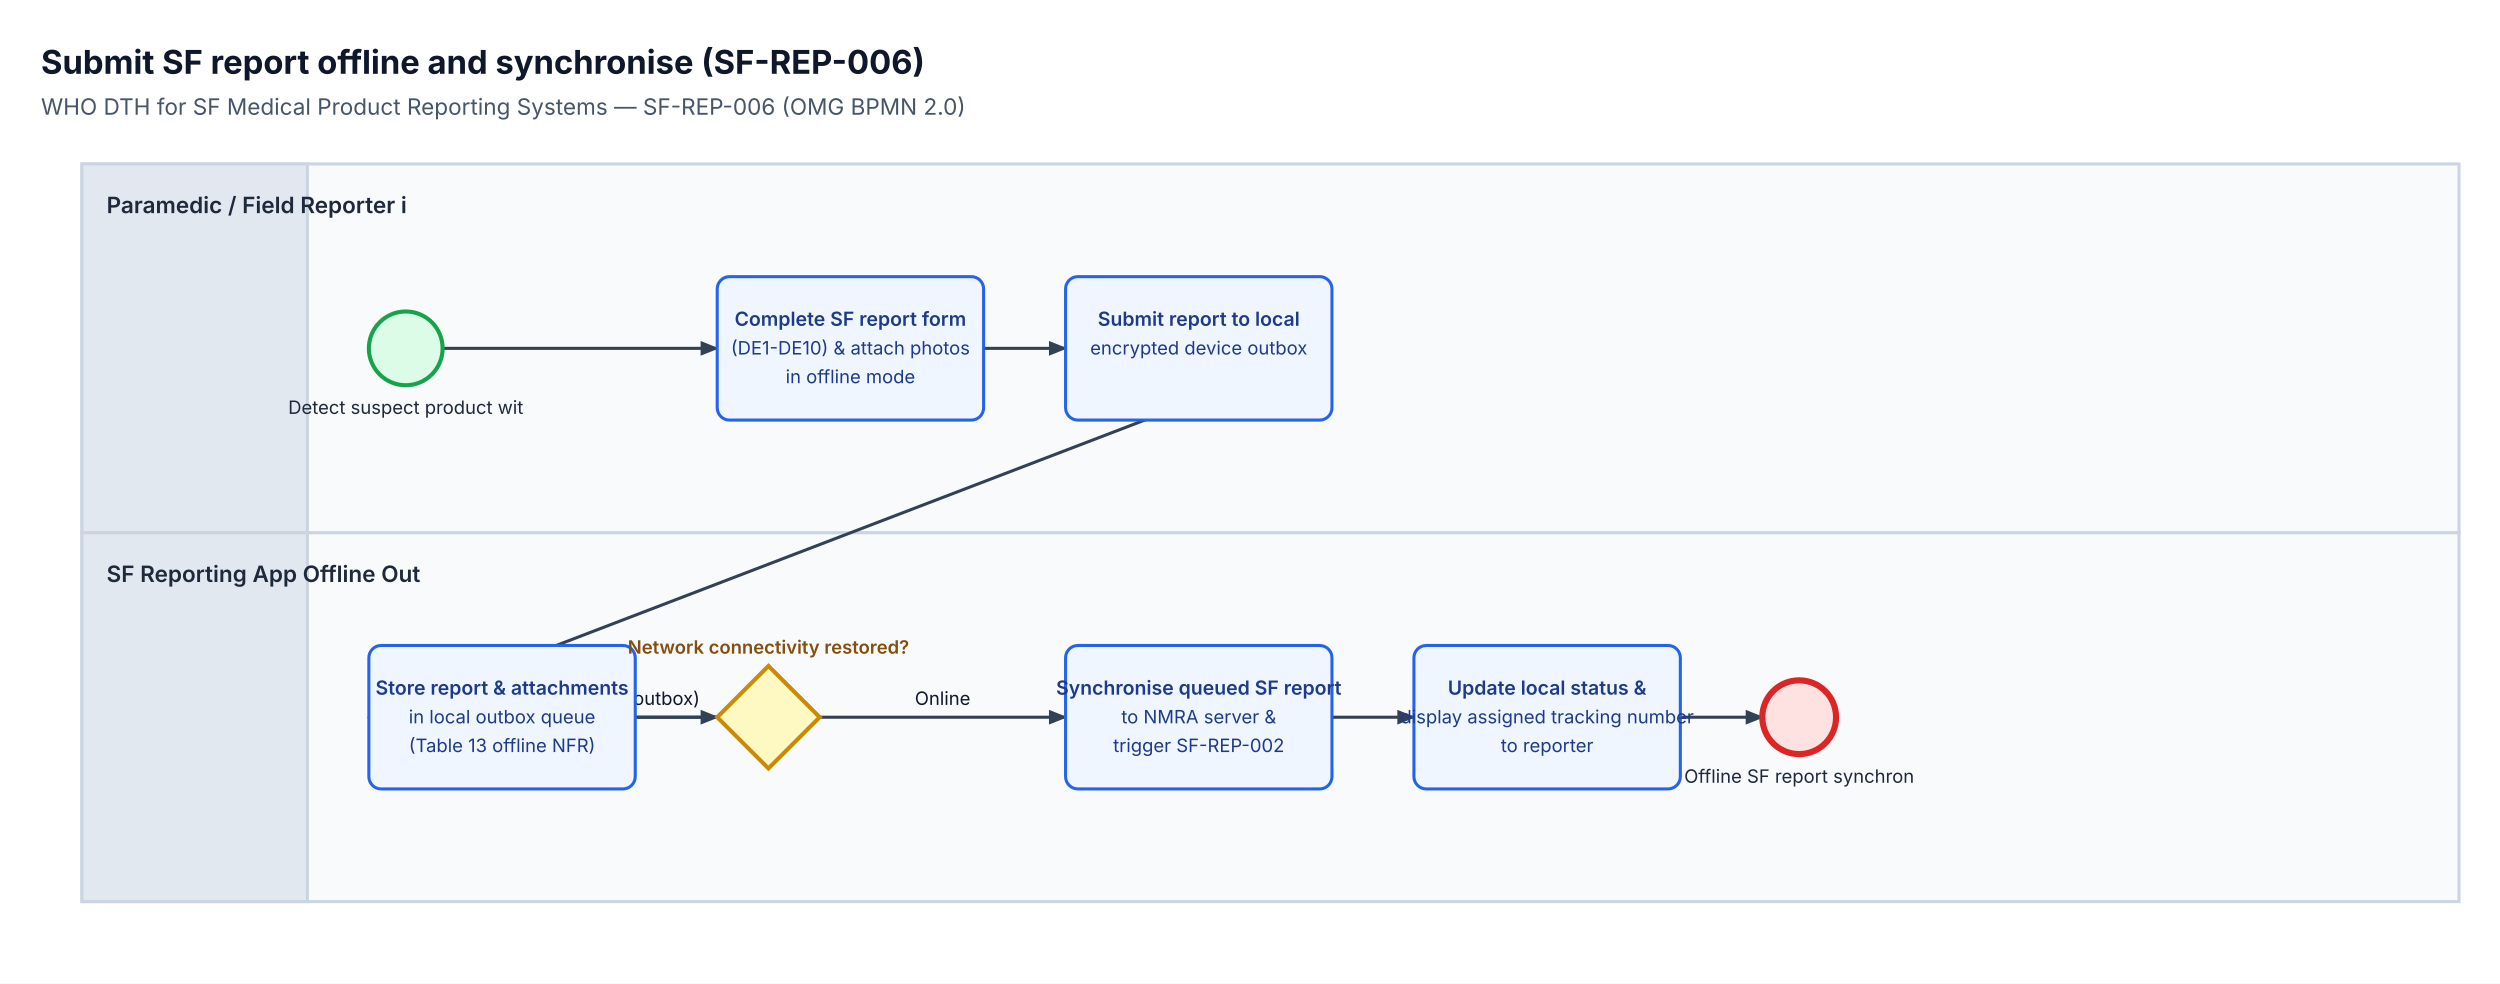
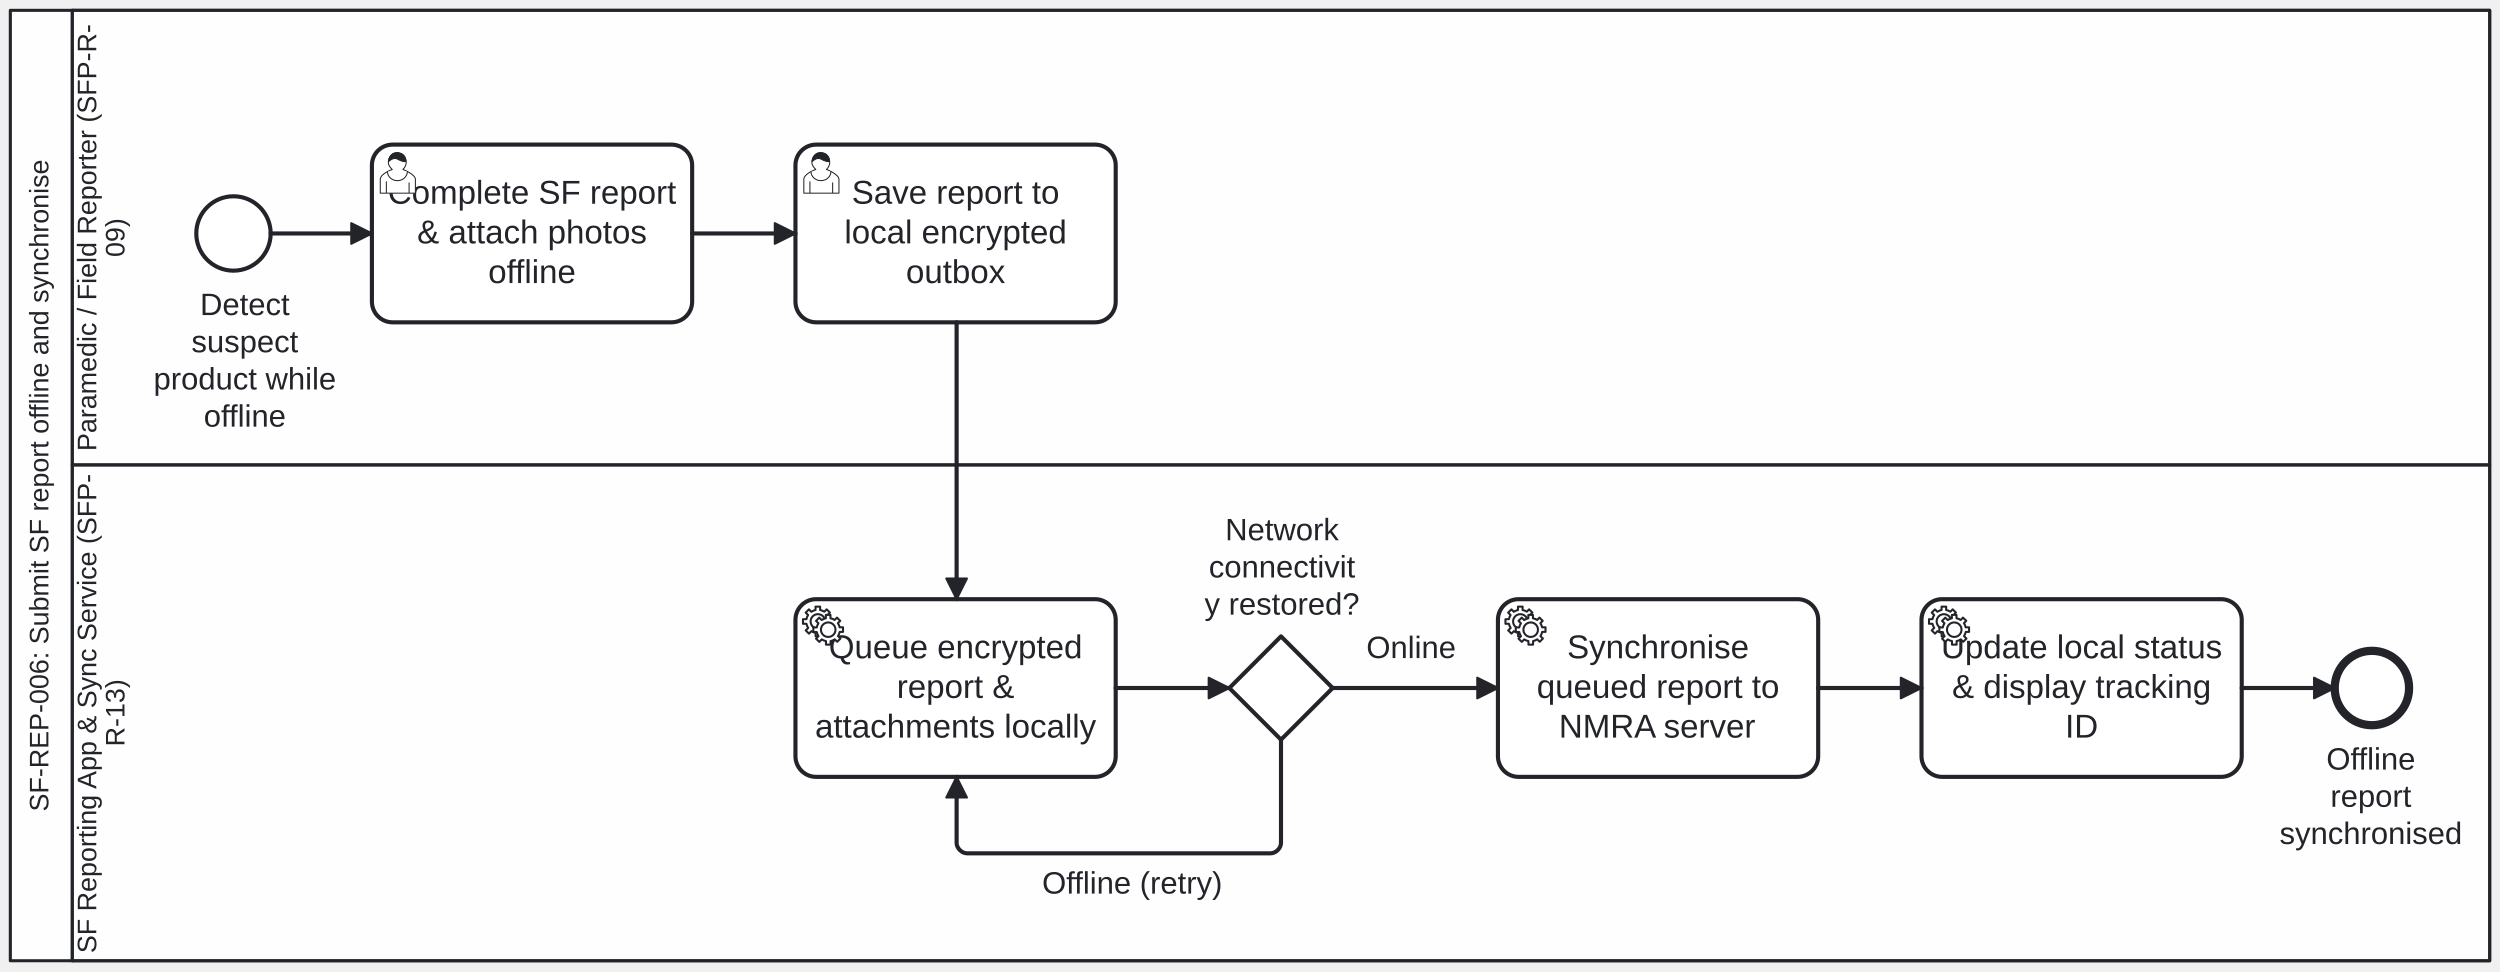
- <svg xmlns="http://www.w3.org/2000/svg" viewBox="0 0 1220 480" width="1220" height="480" font-family="Inter, -apple-system, BlinkMacSystemFont, sans-serif">
-   <defs>
-     <marker id="arrow" viewBox="0 0 10 10" refX="9" refY="5" markerWidth="6" markerHeight="6" orient="auto-start-reverse">
-       <path d="M 0 1 L 10 5 L 0 9 z" fill="#334155" />
-     </marker>
-   </defs>
-   <rect x="0" y="0" width="1220" height="480" fill="#ffffff" />
-   <text x="20" y="36" font-size="16" font-weight="700" fill="#0f172a">Submit SF report offline and synchronise (SF-REP-006)</text>
-   <text x="20" y="56" font-size="11" fill="#475569">WHO DTH for SF Medical Product Reporting Systems — SF-REP-006 (OMG BPMN 2.0)</text>
-   <rect x="40" y="80" width="1160" height="180" fill="#f8fafc" stroke="#cbd5e1" stroke-width="1.5" />
-   <rect x="40" y="80" width="110" height="180" fill="#e2e8f0" stroke="#cbd5e1" stroke-width="1.5" />
-   <text x="52" y="104" font-size="11" font-weight="600" fill="#1e293b">Paramedic / Field Reporter i</text>
-   <rect x="40" y="260" width="1160" height="180" fill="#f8fafc" stroke="#cbd5e1" stroke-width="1.5" />
-   <rect x="40" y="260" width="110" height="180" fill="#e2e8f0" stroke="#cbd5e1" stroke-width="1.5" />
-   <text x="52" y="284" font-size="11" font-weight="600" fill="#1e293b">SF Reporting App Offline Out</text>
-   <line x1="216" y1="170" x2="350" y2="170" stroke="#334155" stroke-width="1.5" marker-end="url(#arrow)" />
-   <line x1="480" y1="170" x2="520" y2="170" stroke="#334155" stroke-width="1.5" marker-end="url(#arrow)" />
-   <line x1="650" y1="170" x2="180" y2="350" stroke="#334155" stroke-width="1.5" marker-end="url(#arrow)" />
-   <line x1="310" y1="350" x2="350" y2="350" stroke="#334155" stroke-width="1.5" marker-end="url(#arrow)" />
-   <line x1="400" y1="350" x2="520" y2="350" stroke="#334155" stroke-width="1.5" marker-end="url(#arrow)" />
-   <text x="460" y="344" font-size="9" fill="#0f172a" text-anchor="middle">Online</text>
-   <line x1="400" y1="350" x2="180" y2="350" stroke="#334155" stroke-width="1.5" marker-end="url(#arrow)" />
-   <text x="290" y="344" font-size="9" fill="#0f172a" text-anchor="middle">Offline (retain in outbox)</text>
-   <line x1="650" y1="350" x2="690" y2="350" stroke="#334155" stroke-width="1.5" marker-end="url(#arrow)" />
-   <line x1="820" y1="350" x2="860" y2="350" stroke="#334155" stroke-width="1.5" marker-end="url(#arrow)" />
-   <circle cx="198" cy="170" r="18" fill="#dcfce7" stroke="#16a34a" stroke-width="2" />
-   <text x="198" y="202" font-size="9" fill="#1e293b" text-anchor="middle">Detect suspect product wit</text>
-   <rect x="350" y="135" width="130" height="70" rx="6" ry="6" fill="#eff6ff" stroke="#2563eb" stroke-width="1.5" />
-   <text x="415" y="159" font-size="9.5" font-weight="600" fill="#1e3a8a" text-anchor="middle">Complete SF report form</text>
-   <text x="415" y="173" font-size="9" fill="#1e3a8a" text-anchor="middle">(DE1-DE10) &amp; attach photos</text>
-   <text x="415" y="187" font-size="9" fill="#1e3a8a" text-anchor="middle">in offline mode</text>
-   <rect x="520" y="135" width="130" height="70" rx="6" ry="6" fill="#eff6ff" stroke="#2563eb" stroke-width="1.5" />
-   <text x="585" y="159" font-size="9.5" font-weight="600" fill="#1e3a8a" text-anchor="middle">Submit report to local</text>
-   <text x="585" y="173" font-size="9" fill="#1e3a8a" text-anchor="middle">encrypted device outbox</text>
-   <rect x="180" y="315" width="130" height="70" rx="6" ry="6" fill="#eff6ff" stroke="#2563eb" stroke-width="1.5" />
-   <text x="245" y="339" font-size="9.5" font-weight="600" fill="#1e3a8a" text-anchor="middle">Store report &amp; attachments</text>
-   <text x="245" y="353" font-size="9" fill="#1e3a8a" text-anchor="middle">in local outbox queue</text>
-   <text x="245" y="367" font-size="9" fill="#1e3a8a" text-anchor="middle">(Table 13 offline NFR)</text>
-   <polygon points="375,325 400,350 375,375 350,350" fill="#fef9c3" stroke="#ca8a04" stroke-width="2" />
-   <text x="375" y="319" font-size="9" font-weight="600" fill="#854d0e" text-anchor="middle">Network connectivity restored?</text>
-   <rect x="520" y="315" width="130" height="70" rx="6" ry="6" fill="#eff6ff" stroke="#2563eb" stroke-width="1.5" />
-   <text x="585" y="339" font-size="9.5" font-weight="600" fill="#1e3a8a" text-anchor="middle">Synchronise queued SF report</text>
-   <text x="585" y="353" font-size="9" fill="#1e3a8a" text-anchor="middle">to NMRA server &amp;</text>
-   <text x="585" y="367" font-size="9" fill="#1e3a8a" text-anchor="middle">trigger SF-REP-002</text>
-   <rect x="690" y="315" width="130" height="70" rx="6" ry="6" fill="#eff6ff" stroke="#2563eb" stroke-width="1.5" />
-   <text x="755" y="339" font-size="9.5" font-weight="600" fill="#1e3a8a" text-anchor="middle">Update local status &amp;</text>
-   <text x="755" y="353" font-size="9" fill="#1e3a8a" text-anchor="middle">display assigned tracking number</text>
-   <text x="755" y="367" font-size="9" fill="#1e3a8a" text-anchor="middle">to reporter</text>
-   <circle cx="878" cy="350" r="18" fill="#fee2e2" stroke="#dc2626" stroke-width="3" />
-   <text x="878" y="382" font-size="9" fill="#1e293b" text-anchor="middle">Offline SF report synchron</text>
+ <svg xmlns="http://www.w3.org/2000/svg" width="1210" height="470" viewBox="15 55 1210 470" version="1.1">
+   <g class="djs-group">
+     <g class="djs-element djs-shape" data-element-id="Participant_Process_SF_REP_006" style="display: block;" transform="matrix(1 0 0 1 20 60)">
+       <g class="djs-visual">
+         <rect x="0" y="0" width="1200" height="460" rx="0" ry="0" style="stroke-linecap: round; stroke-linejoin: round; stroke: rgb(34, 36, 42); stroke-width: 1.5px; fill: white; fill-opacity: 0.95;" />
+         <path style="fill: none; stroke-linecap: round; stroke-linejoin: round; stroke: rgb(34, 36, 42); stroke-width: 1.5px;" d="M30,0L30,460" />
+         <text lineHeight="1.05" class="djs-label" transform="matrix(-1.83697e-16 -1 1 -1.83697e-16 0 460)" style="font-family: Arial, sans-serif; font-size: 13px; font-weight: normal; fill: rgb(34, 36, 42);">
+           <tspan x="72.242" y="18.413">SF-REP-006: Submit SF report offline and synchronise</tspan>
+         </text>
+       </g>
+       <rect class="djs-hit djs-hit-all" x="0" y="0" width="1200" height="460" style="fill: none; stroke-opacity: 0; stroke: white; stroke-width: 15px;" />
+     </g>
+     <g class="djs-children">
+       <g class="djs-group">
+         <g class="djs-element djs-shape" data-element-id="Lane_SF_REP_006_App" style="display: block;" transform="matrix(1 0 0 1 50 280)">
+           <g class="djs-visual">
+             <rect x="0" y="0" width="1170" height="240" rx="0" ry="0" style="stroke-linecap: round; stroke-linejoin: round; stroke: rgb(34, 36, 42); stroke-width: 1.5px; fill: white; fill-opacity: 0.25;" />
+             <text lineHeight="1.05" class="djs-label" transform="matrix(-1.83697e-16 -1 1 -1.83697e-16 0 240)" style="font-family: Arial, sans-serif; font-size: 13px; font-weight: normal; fill: rgb(34, 36, 42);">
+               <tspan x="3.679" y="11.588">SF Reporting App &amp; Sync Service (SFP-</tspan>
+               <tspan x="103.747" y="25.238">R-13)</tspan>
+             </text>
+           </g>
+           <rect class="djs-hit djs-hit-all" x="0" y="0" width="1170" height="240" style="fill: none; stroke-opacity: 0; stroke: white; stroke-width: 15px;" />
+         </g>
+       </g>
+       <g class="djs-group">
+         <g class="djs-element djs-shape" data-element-id="Lane_SF_REP_006_Reporter" style="display: block;" transform="matrix(1 0 0 1 50 60)">
+           <g class="djs-visual">
+             <rect x="0" y="0" width="1170" height="220" rx="0" ry="0" style="stroke-linecap: round; stroke-linejoin: round; stroke: rgb(34, 36, 42); stroke-width: 1.5px; fill: white; fill-opacity: 0.25;" />
+             <text lineHeight="1.05" class="djs-label" transform="matrix(-1.83697e-16 -1 1 -1.83697e-16 0 220)" style="font-family: Arial, sans-serif; font-size: 13px; font-weight: normal; fill: rgb(34, 36, 42);">
+               <tspan x="6.695" y="11.588">Paramedic / Field Reporter (SFP-R-</tspan>
+               <tspan x="100.605" y="25.238">09)</tspan>
+             </text>
+           </g>
+           <rect class="djs-hit djs-hit-all" x="0" y="0" width="1170" height="220" style="fill: none; stroke-opacity: 0; stroke: white; stroke-width: 15px;" />
+         </g>
+       </g>
+       <g class="djs-group">
+         <g class="djs-element djs-shape" data-element-id="Start_SF_REP_006" style="display: block;" transform="matrix(1 0 0 1 110 150)">
+           <g class="djs-visual">
+             <circle cx="18" cy="18" r="18" style="stroke-linecap: round; stroke-linejoin: round; stroke: rgb(34, 36, 42); stroke-width: 2px; fill: white; fill-opacity: 0.95;" />
+           </g>
+           <rect class="djs-hit djs-hit-all" x="0" y="0" width="36" height="36" style="fill: none; stroke-opacity: 0; stroke: white; stroke-width: 15px;" />
+         </g>
+       </g>
+       <g class="djs-group">
+         <g class="djs-element djs-shape" data-element-id="Start_SF_REP_006_label" style="display: block;" transform="matrix(1 0 0 1 89 194)">
+           <g class="djs-visual">
+             <text lineHeight="1.2" class="djs-label" style="font-family: Arial, sans-serif; font-size: 15px; font-weight: normal; fill: rgb(34, 36, 42);">
+               <tspan x="22.824" y="13.5">Detect </tspan>
+               <tspan x="18.653" y="31.5">suspect </tspan>
+               <tspan x="0.309" y="49.5">product while </tspan>
+               <tspan x="24.622" y="67.5">offline</tspan>
+             </text>
+           </g>
+           <rect class="djs-hit djs-hit-all" x="0" y="0" width="89" height="72" style="fill: none; stroke-opacity: 0; stroke: white; stroke-width: 15px;" />
+         </g>
+       </g>
+       <g class="djs-group">
+         <g class="djs-element djs-shape" data-element-id="Task_601_CompleteOfflineForm" style="display: block;" transform="matrix(1 0 0 1 195 125)">
+           <g class="djs-visual">
+             <rect x="0" y="0" width="155" height="86" rx="10" ry="10" style="stroke-linecap: round; stroke-linejoin: round; stroke: rgb(34, 36, 42); stroke-width: 2px; fill: white; fill-opacity: 0.95;" />
+             <text lineHeight="1.2" class="djs-label" style="font-family: Arial, sans-serif; font-size: 16px; font-weight: normal; fill: rgb(34, 36, 42);">
+               <tspan x="7.695" y="28.6">Complete SF report </tspan>
+               <tspan x="21.906" y="47.8">&amp; attach photos </tspan>
+               <tspan x="56.297" y="67">offline</tspan>
+             </text>
+             <path d="m 15,12 c 0.909,-0.845 1.594,-2.049 1.594,-3.385 0,-2.554 -1.805,-4.622 -4.357,-4.622 -2.552,0 -4.288,2.068 -4.288,4.622 0,1.348 0.974,2.562 1.896,3.405 -0.529,0.187 -5.669,2.097 -5.794,4.756 v 6.718 h 17 v -6.718 c 0,-2.298 -5.528,-4.595 -6.051,-4.776 zm -8,6 l 0,5.5 m 11,0 l 0,-5" style="fill: white; stroke-linecap: round; stroke-linejoin: round; stroke: rgb(34, 36, 42); stroke-width: 0.5px;" />
+             <path d="m 15,12 m 2.162,1.009 c 0,2.447 -2.158,4.431 -4.821,4.431 -2.665,0 -4.822,-1.981 -4.822,-4.431 " style="fill: white; stroke-linecap: round; stroke-linejoin: round; stroke: rgb(34, 36, 42); stroke-width: 0.5px;" />
+             <path d="m 15,12 m -6.9,-3.80 c 0,0 2.251,-2.358 4.274,-1.177 2.024,1.181 4.221,1.537 4.124,0.965 -0.098,-0.57 -0.117,-3.791 -4.191,-4.136 -3.575,0.001 -4.208,3.367 -4.207,4.348 z" style="fill: rgb(34, 36, 42); stroke-linecap: round; stroke-linejoin: round; stroke: rgb(34, 36, 42); stroke-width: 0.5px;" />
+           </g>
+           <rect class="djs-hit djs-hit-all" x="0" y="0" width="155" height="86" style="fill: none; stroke-opacity: 0; stroke: white; stroke-width: 15px;" />
+         </g>
+       </g>
+       <g class="djs-group">
+         <g class="djs-element djs-shape" data-element-id="Task_602_SaveToOutbox" style="display: block;" transform="matrix(1 0 0 1 400 125)">
+           <g class="djs-visual">
+             <rect x="0" y="0" width="155" height="86" rx="10" ry="10" style="stroke-linecap: round; stroke-linejoin: round; stroke: rgb(34, 36, 42); stroke-width: 2px; fill: white; fill-opacity: 0.95;" />
+             <text lineHeight="1.2" class="djs-label" style="font-family: Arial, sans-serif; font-size: 16px; font-weight: normal; fill: rgb(34, 36, 42);">
+               <tspan x="27.25" y="28.6">Save report to </tspan>
+               <tspan x="23.691" y="47.8">local encrypted </tspan>
+               <tspan x="53.48" y="67">outbox</tspan>
+             </text>
+             <path d="m 15,12 c 0.909,-0.845 1.594,-2.049 1.594,-3.385 0,-2.554 -1.805,-4.622 -4.357,-4.622 -2.552,0 -4.288,2.068 -4.288,4.622 0,1.348 0.974,2.562 1.896,3.405 -0.529,0.187 -5.669,2.097 -5.794,4.756 v 6.718 h 17 v -6.718 c 0,-2.298 -5.528,-4.595 -6.051,-4.776 zm -8,6 l 0,5.5 m 11,0 l 0,-5" style="fill: white; stroke-linecap: round; stroke-linejoin: round; stroke: rgb(34, 36, 42); stroke-width: 0.5px;" />
+             <path d="m 15,12 m 2.162,1.009 c 0,2.447 -2.158,4.431 -4.821,4.431 -2.665,0 -4.822,-1.981 -4.822,-4.431 " style="fill: white; stroke-linecap: round; stroke-linejoin: round; stroke: rgb(34, 36, 42); stroke-width: 0.5px;" />
+             <path d="m 15,12 m -6.9,-3.80 c 0,0 2.251,-2.358 4.274,-1.177 2.024,1.181 4.221,1.537 4.124,0.965 -0.098,-0.57 -0.117,-3.791 -4.191,-4.136 -3.575,0.001 -4.208,3.367 -4.207,4.348 z" style="fill: rgb(34, 36, 42); stroke-linecap: round; stroke-linejoin: round; stroke: rgb(34, 36, 42); stroke-width: 0.5px;" />
+           </g>
+           <rect class="djs-hit djs-hit-all" x="0" y="0" width="155" height="86" style="fill: none; stroke-opacity: 0; stroke: white; stroke-width: 15px;" />
+         </g>
+       </g>
+       <g class="djs-group">
+         <g class="djs-element djs-shape" data-element-id="Task_603_QueueEncryptedOutbox" style="display: block;" transform="matrix(1 0 0 1 400 345)">
+           <g class="djs-visual">
+             <rect x="0" y="0" width="155" height="86" rx="10" ry="10" style="stroke-linecap: round; stroke-linejoin: round; stroke: rgb(34, 36, 42); stroke-width: 2px; fill: white; fill-opacity: 0.95;" />
+             <text lineHeight="1.2" class="djs-label" style="font-family: Arial, sans-serif; font-size: 16px; font-weight: normal; fill: rgb(34, 36, 42);">
+               <tspan x="16.125" y="28.6">Queue encrypted </tspan>
+               <tspan x="49.043" y="47.8">report &amp; </tspan>
+               <tspan x="9.469" y="67">attachments locally</tspan>
+             </text>
+             <circle cx="5" cy="5" r="5" transform="translate(6, 6)" style="stroke-linecap: round; stroke-linejoin: round; stroke: none; stroke-width: 2px; fill: white;" />
+             <path d="m 12,18 v -1.713 c 0.352,-0.07 0.704,-0.178 1.048,-0.321 0.344,-0.145 0.666,-0.321 0.966,-0.521 l 1.194,1.18 1.567,-1.577 -1.195,-1.18 c 0.403,-0.614 0.683,-1.299 0.825,-2.018 l 1.622,-0.01 v -2.22 l -1.637,0.01 c -0.073,-0.352 -0.178,-0.7 -0.324,-1.044 -0.145,-0.344 -0.321,-0.664 -0.523,-0.962 l 1.131,-1.136 -1.583,-1.563 -1.13,1.136 c -0.614,-0.401 -1.303,-0.681 -2.023,-0.822 l 0.009,-1.619 h -2.241 l 0.004,1.631 c -0.354,0.074 -0.705,0.18 -1.05,0.324 -0.344,0.144 -0.665,0.321 -0.964,0.52 l -1.17,-1.158 -1.567,1.579 1.168,1.157 c -0.403,0.613 -0.683,1.298 -0.825,2.017 l -1.659,0.003 v 2.222 l 1.672,-0.006 c 0.073,0.351 0.18,0.702 0.324,1.045 0.145,0.344 0.321,0.664 0.523,0.961 l -1.199,1.197 1.584,1.56 1.196,-1.193 c 0.614,0.403 1.303,0.682 2.023,0.823 l 7.19e-4,1.699 h 2.227 z m 0.221,-3.996 c -1.789,0.75 -3.858,-0.093 -4.61,-1.874 -0.752,-1.783 0.091,-3.846 1.88,-4.596 1.788,-0.749 3.857,0.093 4.609,1.874 0.752,1.782 -0.091,3.846 -1.88,4.596 z" style="fill: white; stroke-linecap: round; stroke-linejoin: round; stroke: rgb(34, 36, 42); stroke-width: 1px;" />
+             <circle cx="5" cy="5" r="5" transform="translate(11, 10)" style="stroke-linecap: round; stroke-linejoin: round; stroke: none; stroke-width: 2px; fill: white;" />
+             <path d="m 17,22 v -1.713 c 0.352,-0.07 0.704,-0.178 1.048,-0.321 0.344,-0.145 0.666,-0.321 0.966,-0.521 l 1.194,1.18 1.567,-1.577 -1.195,-1.18 c 0.403,-0.614 0.683,-1.299 0.825,-2.018 l 1.622,-0.01 v -2.22 l -1.637,0.01 c -0.073,-0.352 -0.178,-0.7 -0.324,-1.044 -0.145,-0.344 -0.321,-0.664 -0.523,-0.962 l 1.131,-1.136 -1.583,-1.563 -1.13,1.136 c -0.614,-0.401 -1.303,-0.681 -2.023,-0.822 l 0.009,-1.619 h -2.241 l 0.004,1.631 c -0.354,0.074 -0.705,0.18 -1.05,0.324 -0.344,0.144 -0.665,0.321 -0.964,0.52 l -1.17,-1.158 -1.567,1.579 1.168,1.157 c -0.403,0.613 -0.683,1.298 -0.825,2.017 l -1.659,0.003 v 2.222 l 1.672,-0.006 c 0.073,0.351 0.18,0.702 0.324,1.045 0.145,0.344 0.321,0.664 0.523,0.961 l -1.199,1.197 1.584,1.56 1.196,-1.193 c 0.614,0.403 1.303,0.682 2.023,0.823 l 7.19e-4,1.699 h 2.227 z m 0.221,-3.996 c -1.789,0.75 -3.858,-0.093 -4.61,-1.874 -0.752,-1.783 0.091,-3.846 1.88,-4.596 1.788,-0.749 3.857,0.093 4.609,1.874 0.752,1.782 -0.091,3.846 -1.88,4.596 z" style="fill: white; stroke-linecap: round; stroke-linejoin: round; stroke: rgb(34, 36, 42); stroke-width: 1px;" />
+           </g>
+           <rect class="djs-hit djs-hit-all" x="0" y="0" width="155" height="86" style="fill: none; stroke-opacity: 0; stroke: white; stroke-width: 15px;" />
+         </g>
+       </g>
+       <g class="djs-group">
+         <g class="djs-element djs-shape" data-element-id="Gw_601_NetworkAvailable" style="display: block;" transform="matrix(1 0 0 1 610 363)">
+           <g class="djs-visual">
+             <polygon points="25,0 50,25 25,50 0,25" style="stroke-linecap: round; stroke-linejoin: round; stroke: rgb(34, 36, 42); stroke-width: 2px; fill: white; fill-opacity: 0.95;" />
+           </g>
+           <rect class="djs-hit djs-hit-all" x="0" y="0" width="50" height="50" style="fill: none; stroke-opacity: 0; stroke: white; stroke-width: 15px;" />
+         </g>
+       </g>
+       <g class="djs-group">
+         <g class="djs-element djs-shape" data-element-id="Gw_601_NetworkAvailable_label" style="display: block;" transform="matrix(1 0 0 1 596 303)">
+           <g class="djs-visual">
+             <text lineHeight="1.2" class="djs-label" style="font-family: Arial, sans-serif; font-size: 15px; font-weight: normal; fill: rgb(34, 36, 42);">
+               <tspan x="11.994" y="13.5">Network </tspan>
+               <tspan x="4.065" y="31.5">connectivit</tspan>
+               <tspan x="1.982" y="49.5">y restored?</tspan>
+             </text>
+           </g>
+           <rect class="djs-hit djs-hit-all" x="0" y="0" width="79" height="54" style="fill: none; stroke-opacity: 0; stroke: white; stroke-width: 15px;" />
+         </g>
+       </g>
+       <g class="djs-group">
+         <g class="djs-element djs-shape" data-element-id="Task_604_SyncToNMRAServer" style="display: block;" transform="matrix(1 0 0 1 740 345)">
+           <g class="djs-visual">
+             <rect x="0" y="0" width="155" height="86" rx="10" ry="10" style="stroke-linecap: round; stroke-linejoin: round; stroke: rgb(34, 36, 42); stroke-width: 2px; fill: white; fill-opacity: 0.95;" />
+             <text lineHeight="1.2" class="djs-label" style="font-family: Arial, sans-serif; font-size: 16px; font-weight: normal; fill: rgb(34, 36, 42);">
+               <tspan x="33.477" y="28.6">Synchronise </tspan>
+               <tspan x="18.789" y="47.8">queued report to </tspan>
+               <tspan x="29.496" y="67">NMRA server</tspan>
+             </text>
+             <circle cx="5" cy="5" r="5" transform="translate(6, 6)" style="stroke-linecap: round; stroke-linejoin: round; stroke: none; stroke-width: 2px; fill: white;" />
+             <path d="m 12,18 v -1.713 c 0.352,-0.07 0.704,-0.178 1.048,-0.321 0.344,-0.145 0.666,-0.321 0.966,-0.521 l 1.194,1.18 1.567,-1.577 -1.195,-1.18 c 0.403,-0.614 0.683,-1.299 0.825,-2.018 l 1.622,-0.01 v -2.22 l -1.637,0.01 c -0.073,-0.352 -0.178,-0.7 -0.324,-1.044 -0.145,-0.344 -0.321,-0.664 -0.523,-0.962 l 1.131,-1.136 -1.583,-1.563 -1.13,1.136 c -0.614,-0.401 -1.303,-0.681 -2.023,-0.822 l 0.009,-1.619 h -2.241 l 0.004,1.631 c -0.354,0.074 -0.705,0.18 -1.05,0.324 -0.344,0.144 -0.665,0.321 -0.964,0.52 l -1.17,-1.158 -1.567,1.579 1.168,1.157 c -0.403,0.613 -0.683,1.298 -0.825,2.017 l -1.659,0.003 v 2.222 l 1.672,-0.006 c 0.073,0.351 0.18,0.702 0.324,1.045 0.145,0.344 0.321,0.664 0.523,0.961 l -1.199,1.197 1.584,1.56 1.196,-1.193 c 0.614,0.403 1.303,0.682 2.023,0.823 l 7.19e-4,1.699 h 2.227 z m 0.221,-3.996 c -1.789,0.75 -3.858,-0.093 -4.61,-1.874 -0.752,-1.783 0.091,-3.846 1.88,-4.596 1.788,-0.749 3.857,0.093 4.609,1.874 0.752,1.782 -0.091,3.846 -1.88,4.596 z" style="fill: white; stroke-linecap: round; stroke-linejoin: round; stroke: rgb(34, 36, 42); stroke-width: 1px;" />
+             <circle cx="5" cy="5" r="5" transform="translate(11, 10)" style="stroke-linecap: round; stroke-linejoin: round; stroke: none; stroke-width: 2px; fill: white;" />
+             <path d="m 17,22 v -1.713 c 0.352,-0.07 0.704,-0.178 1.048,-0.321 0.344,-0.145 0.666,-0.321 0.966,-0.521 l 1.194,1.18 1.567,-1.577 -1.195,-1.18 c 0.403,-0.614 0.683,-1.299 0.825,-2.018 l 1.622,-0.01 v -2.22 l -1.637,0.01 c -0.073,-0.352 -0.178,-0.7 -0.324,-1.044 -0.145,-0.344 -0.321,-0.664 -0.523,-0.962 l 1.131,-1.136 -1.583,-1.563 -1.13,1.136 c -0.614,-0.401 -1.303,-0.681 -2.023,-0.822 l 0.009,-1.619 h -2.241 l 0.004,1.631 c -0.354,0.074 -0.705,0.18 -1.05,0.324 -0.344,0.144 -0.665,0.321 -0.964,0.52 l -1.17,-1.158 -1.567,1.579 1.168,1.157 c -0.403,0.613 -0.683,1.298 -0.825,2.017 l -1.659,0.003 v 2.222 l 1.672,-0.006 c 0.073,0.351 0.18,0.702 0.324,1.045 0.145,0.344 0.321,0.664 0.523,0.961 l -1.199,1.197 1.584,1.56 1.196,-1.193 c 0.614,0.403 1.303,0.682 2.023,0.823 l 7.19e-4,1.699 h 2.227 z m 0.221,-3.996 c -1.789,0.75 -3.858,-0.093 -4.61,-1.874 -0.752,-1.783 0.091,-3.846 1.88,-4.596 1.788,-0.749 3.857,0.093 4.609,1.874 0.752,1.782 -0.091,3.846 -1.88,4.596 z" style="fill: white; stroke-linecap: round; stroke-linejoin: round; stroke: rgb(34, 36, 42); stroke-width: 1px;" />
+           </g>
+           <rect class="djs-hit djs-hit-all" x="0" y="0" width="155" height="86" style="fill: none; stroke-opacity: 0; stroke: white; stroke-width: 15px;" />
+         </g>
+       </g>
+       <g class="djs-group">
+         <g class="djs-element djs-shape" data-element-id="Task_605_DeliverConfirmation" style="display: block;" transform="matrix(1 0 0 1 945 345)">
+           <g class="djs-visual">
+             <rect x="0" y="0" width="155" height="86" rx="10" ry="10" style="stroke-linecap: round; stroke-linejoin: round; stroke: rgb(34, 36, 42); stroke-width: 2px; fill: white; fill-opacity: 0.95;" />
+             <text lineHeight="1.2" class="djs-label" style="font-family: Arial, sans-serif; font-size: 16px; font-weight: normal; fill: rgb(34, 36, 42);">
+               <tspan x="9.461" y="28.6">Update local status </tspan>
+               <tspan x="14.805" y="47.8">&amp; display tracking </tspan>
+               <tspan x="69.5" y="67">ID</tspan>
+             </text>
+             <circle cx="5" cy="5" r="5" transform="translate(6, 6)" style="stroke-linecap: round; stroke-linejoin: round; stroke: none; stroke-width: 2px; fill: white;" />
+             <path d="m 12,18 v -1.713 c 0.352,-0.07 0.704,-0.178 1.048,-0.321 0.344,-0.145 0.666,-0.321 0.966,-0.521 l 1.194,1.18 1.567,-1.577 -1.195,-1.18 c 0.403,-0.614 0.683,-1.299 0.825,-2.018 l 1.622,-0.01 v -2.22 l -1.637,0.01 c -0.073,-0.352 -0.178,-0.7 -0.324,-1.044 -0.145,-0.344 -0.321,-0.664 -0.523,-0.962 l 1.131,-1.136 -1.583,-1.563 -1.13,1.136 c -0.614,-0.401 -1.303,-0.681 -2.023,-0.822 l 0.009,-1.619 h -2.241 l 0.004,1.631 c -0.354,0.074 -0.705,0.18 -1.05,0.324 -0.344,0.144 -0.665,0.321 -0.964,0.52 l -1.17,-1.158 -1.567,1.579 1.168,1.157 c -0.403,0.613 -0.683,1.298 -0.825,2.017 l -1.659,0.003 v 2.222 l 1.672,-0.006 c 0.073,0.351 0.18,0.702 0.324,1.045 0.145,0.344 0.321,0.664 0.523,0.961 l -1.199,1.197 1.584,1.56 1.196,-1.193 c 0.614,0.403 1.303,0.682 2.023,0.823 l 7.19e-4,1.699 h 2.227 z m 0.221,-3.996 c -1.789,0.75 -3.858,-0.093 -4.61,-1.874 -0.752,-1.783 0.091,-3.846 1.88,-4.596 1.788,-0.749 3.857,0.093 4.609,1.874 0.752,1.782 -0.091,3.846 -1.88,4.596 z" style="fill: white; stroke-linecap: round; stroke-linejoin: round; stroke: rgb(34, 36, 42); stroke-width: 1px;" />
+             <circle cx="5" cy="5" r="5" transform="translate(11, 10)" style="stroke-linecap: round; stroke-linejoin: round; stroke: none; stroke-width: 2px; fill: white;" />
+             <path d="m 17,22 v -1.713 c 0.352,-0.07 0.704,-0.178 1.048,-0.321 0.344,-0.145 0.666,-0.321 0.966,-0.521 l 1.194,1.18 1.567,-1.577 -1.195,-1.18 c 0.403,-0.614 0.683,-1.299 0.825,-2.018 l 1.622,-0.01 v -2.22 l -1.637,0.01 c -0.073,-0.352 -0.178,-0.7 -0.324,-1.044 -0.145,-0.344 -0.321,-0.664 -0.523,-0.962 l 1.131,-1.136 -1.583,-1.563 -1.13,1.136 c -0.614,-0.401 -1.303,-0.681 -2.023,-0.822 l 0.009,-1.619 h -2.241 l 0.004,1.631 c -0.354,0.074 -0.705,0.18 -1.05,0.324 -0.344,0.144 -0.665,0.321 -0.964,0.52 l -1.17,-1.158 -1.567,1.579 1.168,1.157 c -0.403,0.613 -0.683,1.298 -0.825,2.017 l -1.659,0.003 v 2.222 l 1.672,-0.006 c 0.073,0.351 0.18,0.702 0.324,1.045 0.145,0.344 0.321,0.664 0.523,0.961 l -1.199,1.197 1.584,1.56 1.196,-1.193 c 0.614,0.403 1.303,0.682 2.023,0.823 l 7.19e-4,1.699 h 2.227 z m 0.221,-3.996 c -1.789,0.75 -3.858,-0.093 -4.61,-1.874 -0.752,-1.783 0.091,-3.846 1.88,-4.596 1.788,-0.749 3.857,0.093 4.609,1.874 0.752,1.782 -0.091,3.846 -1.88,4.596 z" style="fill: white; stroke-linecap: round; stroke-linejoin: round; stroke: rgb(34, 36, 42); stroke-width: 1px;" />
+           </g>
+           <rect class="djs-hit djs-hit-all" x="0" y="0" width="155" height="86" style="fill: none; stroke-opacity: 0; stroke: white; stroke-width: 15px;" />
+         </g>
+       </g>
+       <g class="djs-group">
+         <g class="djs-element djs-shape" data-element-id="End_SF_REP_006" style="display: block;" transform="matrix(1 0 0 1 1145 370)">
+           <g class="djs-visual">
+             <circle cx="18" cy="18" r="18" style="stroke-linecap: round; stroke-linejoin: round; stroke: rgb(34, 36, 42); stroke-width: 4px; fill: white; fill-opacity: 0.95;" />
+           </g>
+           <rect class="djs-hit djs-hit-all" x="0" y="0" width="36" height="36" style="fill: none; stroke-opacity: 0; stroke: white; stroke-width: 15px;" />
+         </g>
+       </g>
+       <g class="djs-group">
+         <g class="djs-element djs-shape" data-element-id="End_SF_REP_006_label" style="display: block;" transform="matrix(1 0 0 1 1118 414)">
+           <g class="djs-visual">
+             <text lineHeight="1.2" class="djs-label" style="font-family: Arial, sans-serif; font-size: 15px; font-weight: normal; fill: rgb(34, 36, 42);">
+               <tspan x="22.959" y="13.5">Offline </tspan>
+               <tspan x="24.908" y="31.5">report </tspan>
+               <tspan x="0.309" y="49.5">synchronised</tspan>
+             </text>
+           </g>
+           <rect class="djs-hit djs-hit-all" x="0" y="0" width="89" height="36" style="fill: none; stroke-opacity: 0; stroke: white; stroke-width: 15px;" />
+         </g>
+       </g>
+       <g class="djs-group">
+         <g class="djs-element djs-connection" data-element-id="Flow_601" style="display: block;">
+           <g class="djs-visual">
+             <defs>
+               <marker id="marker-6bmtk312ewy5yj3mm55ts6mt2" viewBox="0 0 20 20" refX="11" refY="10" markerWidth="10" markerHeight="10" orient="auto">
+                 <path d="M 1 5 L 11 10 L 1 15 Z" style="stroke-linecap: round; stroke-linejoin: round; stroke: rgb(34, 36, 42); stroke-width: 1px; fill: rgb(34, 36, 42);" />
+               </marker>
+             </defs>
+             <path data-corner-radius="5" style="fill: none; stroke-linecap: round; stroke-linejoin: round; stroke: rgb(34, 36, 42); stroke-width: 2px; marker-end: url('#marker-6bmtk312ewy5yj3mm55ts6mt2');" d="M146,168L195,168" />
+           </g>
+           <path d="M146,168L195,168" class="djs-hit djs-hit-stroke" style="fill: none; stroke-opacity: 0; stroke: white; stroke-width: 15px;" />
+         </g>
+       </g>
+       <g class="djs-group">
+         <g class="djs-element djs-connection" data-element-id="Flow_602" style="display: block;">
+           <g class="djs-visual">
+             <defs>
+               <marker id="marker-3s3ch65qtkgh3g0ml1nzlu4b3" viewBox="0 0 20 20" refX="11" refY="10" markerWidth="10" markerHeight="10" orient="auto">
+                 <path d="M 1 5 L 11 10 L 1 15 Z" style="stroke-linecap: round; stroke-linejoin: round; stroke: rgb(34, 36, 42); stroke-width: 1px; fill: rgb(34, 36, 42);" />
+               </marker>
+             </defs>
+             <path data-corner-radius="5" style="fill: none; stroke-linecap: round; stroke-linejoin: round; stroke: rgb(34, 36, 42); stroke-width: 2px; marker-end: url('#marker-3s3ch65qtkgh3g0ml1nzlu4b3');" d="M350,168L400,168" />
+           </g>
+           <path d="M350,168L400,168" class="djs-hit djs-hit-stroke" style="fill: none; stroke-opacity: 0; stroke: white; stroke-width: 15px;" />
+         </g>
+       </g>
+       <g class="djs-group">
+         <g class="djs-element djs-connection" data-element-id="Flow_603" style="display: block;">
+           <g class="djs-visual">
+             <defs>
+               <marker id="marker-11eteo7fpbv1yolboak79uq46" viewBox="0 0 20 20" refX="11" refY="10" markerWidth="10" markerHeight="10" orient="auto">
+                 <path d="M 1 5 L 11 10 L 1 15 Z" style="stroke-linecap: round; stroke-linejoin: round; stroke: rgb(34, 36, 42); stroke-width: 1px; fill: rgb(34, 36, 42);" />
+               </marker>
+             </defs>
+             <path data-corner-radius="5" style="fill: none; stroke-linecap: round; stroke-linejoin: round; stroke: rgb(34, 36, 42); stroke-width: 2px; marker-end: url('#marker-11eteo7fpbv1yolboak79uq46');" d="M478,211L478,345" />
+           </g>
+           <path d="M478,211L478,345" class="djs-hit djs-hit-stroke" style="fill: none; stroke-opacity: 0; stroke: white; stroke-width: 15px;" />
+         </g>
+       </g>
+       <g class="djs-group">
+         <g class="djs-element djs-connection" data-element-id="Flow_604" style="display: block;">
+           <g class="djs-visual">
+             <defs>
+               <marker id="marker-6fc1xvbywbcbgjj2zjpiwlsz5" viewBox="0 0 20 20" refX="11" refY="10" markerWidth="10" markerHeight="10" orient="auto">
+                 <path d="M 1 5 L 11 10 L 1 15 Z" style="stroke-linecap: round; stroke-linejoin: round; stroke: rgb(34, 36, 42); stroke-width: 1px; fill: rgb(34, 36, 42);" />
+               </marker>
+             </defs>
+             <path data-corner-radius="5" style="fill: none; stroke-linecap: round; stroke-linejoin: round; stroke: rgb(34, 36, 42); stroke-width: 2px; marker-end: url('#marker-6fc1xvbywbcbgjj2zjpiwlsz5');" d="M555,388L610,388" />
+           </g>
+           <path d="M555,388L610,388" class="djs-hit djs-hit-stroke" style="fill: none; stroke-opacity: 0; stroke: white; stroke-width: 15px;" />
+         </g>
+       </g>
+       <g class="djs-group">
+         <g class="djs-element djs-connection" data-element-id="Flow_605_Yes" style="display: block;">
+           <g class="djs-visual">
+             <defs>
+               <marker id="marker-171zokic95kkw7na40a38p4gw" viewBox="0 0 20 20" refX="11" refY="10" markerWidth="10" markerHeight="10" orient="auto">
+                 <path d="M 1 5 L 11 10 L 1 15 Z" style="stroke-linecap: round; stroke-linejoin: round; stroke: rgb(34, 36, 42); stroke-width: 1px; fill: rgb(34, 36, 42);" />
+               </marker>
+             </defs>
+             <path data-corner-radius="5" style="fill: none; stroke-linecap: round; stroke-linejoin: round; stroke: rgb(34, 36, 42); stroke-width: 2px; marker-end: url('#marker-171zokic95kkw7na40a38p4gw');" d="M660,388L740,388" />
+           </g>
+           <path d="M660,388L740,388" class="djs-hit djs-hit-stroke" style="fill: none; stroke-opacity: 0; stroke: white; stroke-width: 15px;" />
+         </g>
+       </g>
+       <g class="djs-group">
+         <g class="djs-element djs-shape" data-element-id="Flow_605_Yes_label" style="display: block;" transform="matrix(1 0 0 1 676 360)">
+           <g class="djs-visual">
+             <text lineHeight="1.2" class="djs-label" style="font-family: Arial, sans-serif; font-size: 15px; font-weight: normal; fill: rgb(34, 36, 42);">
+               <tspan x="0.32" y="13.5">Online</tspan>
+             </text>
+           </g>
+           <rect class="djs-hit djs-hit-all" x="0" y="0" width="44" height="18" style="fill: none; stroke-opacity: 0; stroke: white; stroke-width: 15px;" />
+         </g>
+       </g>
+       <g class="djs-group">
+         <g class="djs-element djs-connection" data-element-id="Flow_605_Wait" style="display: block;">
+           <g class="djs-visual">
+             <defs>
+               <marker id="marker-azquz7ah972eyccyycty8mkfe" viewBox="0 0 20 20" refX="11" refY="10" markerWidth="10" markerHeight="10" orient="auto">
+                 <path d="M 1 5 L 11 10 L 1 15 Z" style="stroke-linecap: round; stroke-linejoin: round; stroke: rgb(34, 36, 42); stroke-width: 1px; fill: rgb(34, 36, 42);" />
+               </marker>
+             </defs>
+             <path data-corner-radius="5" style="fill: none; stroke-linecap: round; stroke-linejoin: round; stroke: rgb(34, 36, 42); stroke-width: 2px; marker-end: url('#marker-azquz7ah972eyccyycty8mkfe');" d="M635,413L635,463C635,465.5,632.5,468,630,468L483,468C480.5,468,478,465.5,478,463L478,431" />
+           </g>
+           <path d="M635,413L635,468L478,468L478,431" class="djs-hit djs-hit-stroke" style="fill: none; stroke-opacity: 0; stroke: white; stroke-width: 15px;" />
+         </g>
+       </g>
+       <g class="djs-group">
+         <g class="djs-element djs-shape" data-element-id="Flow_605_Wait_label" style="display: block;" transform="matrix(1 0 0 1 519 474)">
+           <g class="djs-visual">
+             <text lineHeight="1.2" class="djs-label" style="font-family: Arial, sans-serif; font-size: 15px; font-weight: normal; fill: rgb(34, 36, 42);">
+               <tspan x="0.381" y="13.5">Offline (retry)</tspan>
+             </text>
+           </g>
+           <rect class="djs-hit djs-hit-all" x="0" y="0" width="88" height="18" style="fill: none; stroke-opacity: 0; stroke: white; stroke-width: 15px;" />
+         </g>
+       </g>
+       <g class="djs-group">
+         <g class="djs-element djs-connection" data-element-id="Flow_606" style="display: block;">
+           <g class="djs-visual">
+             <defs>
+               <marker id="marker-4yw1r6m7897gerpuhlfx6g7k4" viewBox="0 0 20 20" refX="11" refY="10" markerWidth="10" markerHeight="10" orient="auto">
+                 <path d="M 1 5 L 11 10 L 1 15 Z" style="stroke-linecap: round; stroke-linejoin: round; stroke: rgb(34, 36, 42); stroke-width: 1px; fill: rgb(34, 36, 42);" />
+               </marker>
+             </defs>
+             <path data-corner-radius="5" style="fill: none; stroke-linecap: round; stroke-linejoin: round; stroke: rgb(34, 36, 42); stroke-width: 2px; marker-end: url('#marker-4yw1r6m7897gerpuhlfx6g7k4');" d="M895,388L945,388" />
+           </g>
+           <path d="M895,388L945,388" class="djs-hit djs-hit-stroke" style="fill: none; stroke-opacity: 0; stroke: white; stroke-width: 15px;" />
+         </g>
+       </g>
+       <g class="djs-group">
+         <g class="djs-element djs-connection" data-element-id="Flow_607" style="display: block;">
+           <g class="djs-visual">
+             <defs>
+               <marker id="marker-7hsuyonyv8iorhmnbkyytli4d" viewBox="0 0 20 20" refX="11" refY="10" markerWidth="10" markerHeight="10" orient="auto">
+                 <path d="M 1 5 L 11 10 L 1 15 Z" style="stroke-linecap: round; stroke-linejoin: round; stroke: rgb(34, 36, 42); stroke-width: 1px; fill: rgb(34, 36, 42);" />
+               </marker>
+             </defs>
+             <path data-corner-radius="5" style="fill: none; stroke-linecap: round; stroke-linejoin: round; stroke: rgb(34, 36, 42); stroke-width: 2px; marker-end: url('#marker-7hsuyonyv8iorhmnbkyytli4d');" d="M1100,388L1145,388" />
+           </g>
+           <path d="M1100,388L1145,388" class="djs-hit djs-hit-stroke" style="fill: none; stroke-opacity: 0; stroke: white; stroke-width: 15px;" />
+         </g>
+       </g>
+     </g>
+   </g>
</svg>
